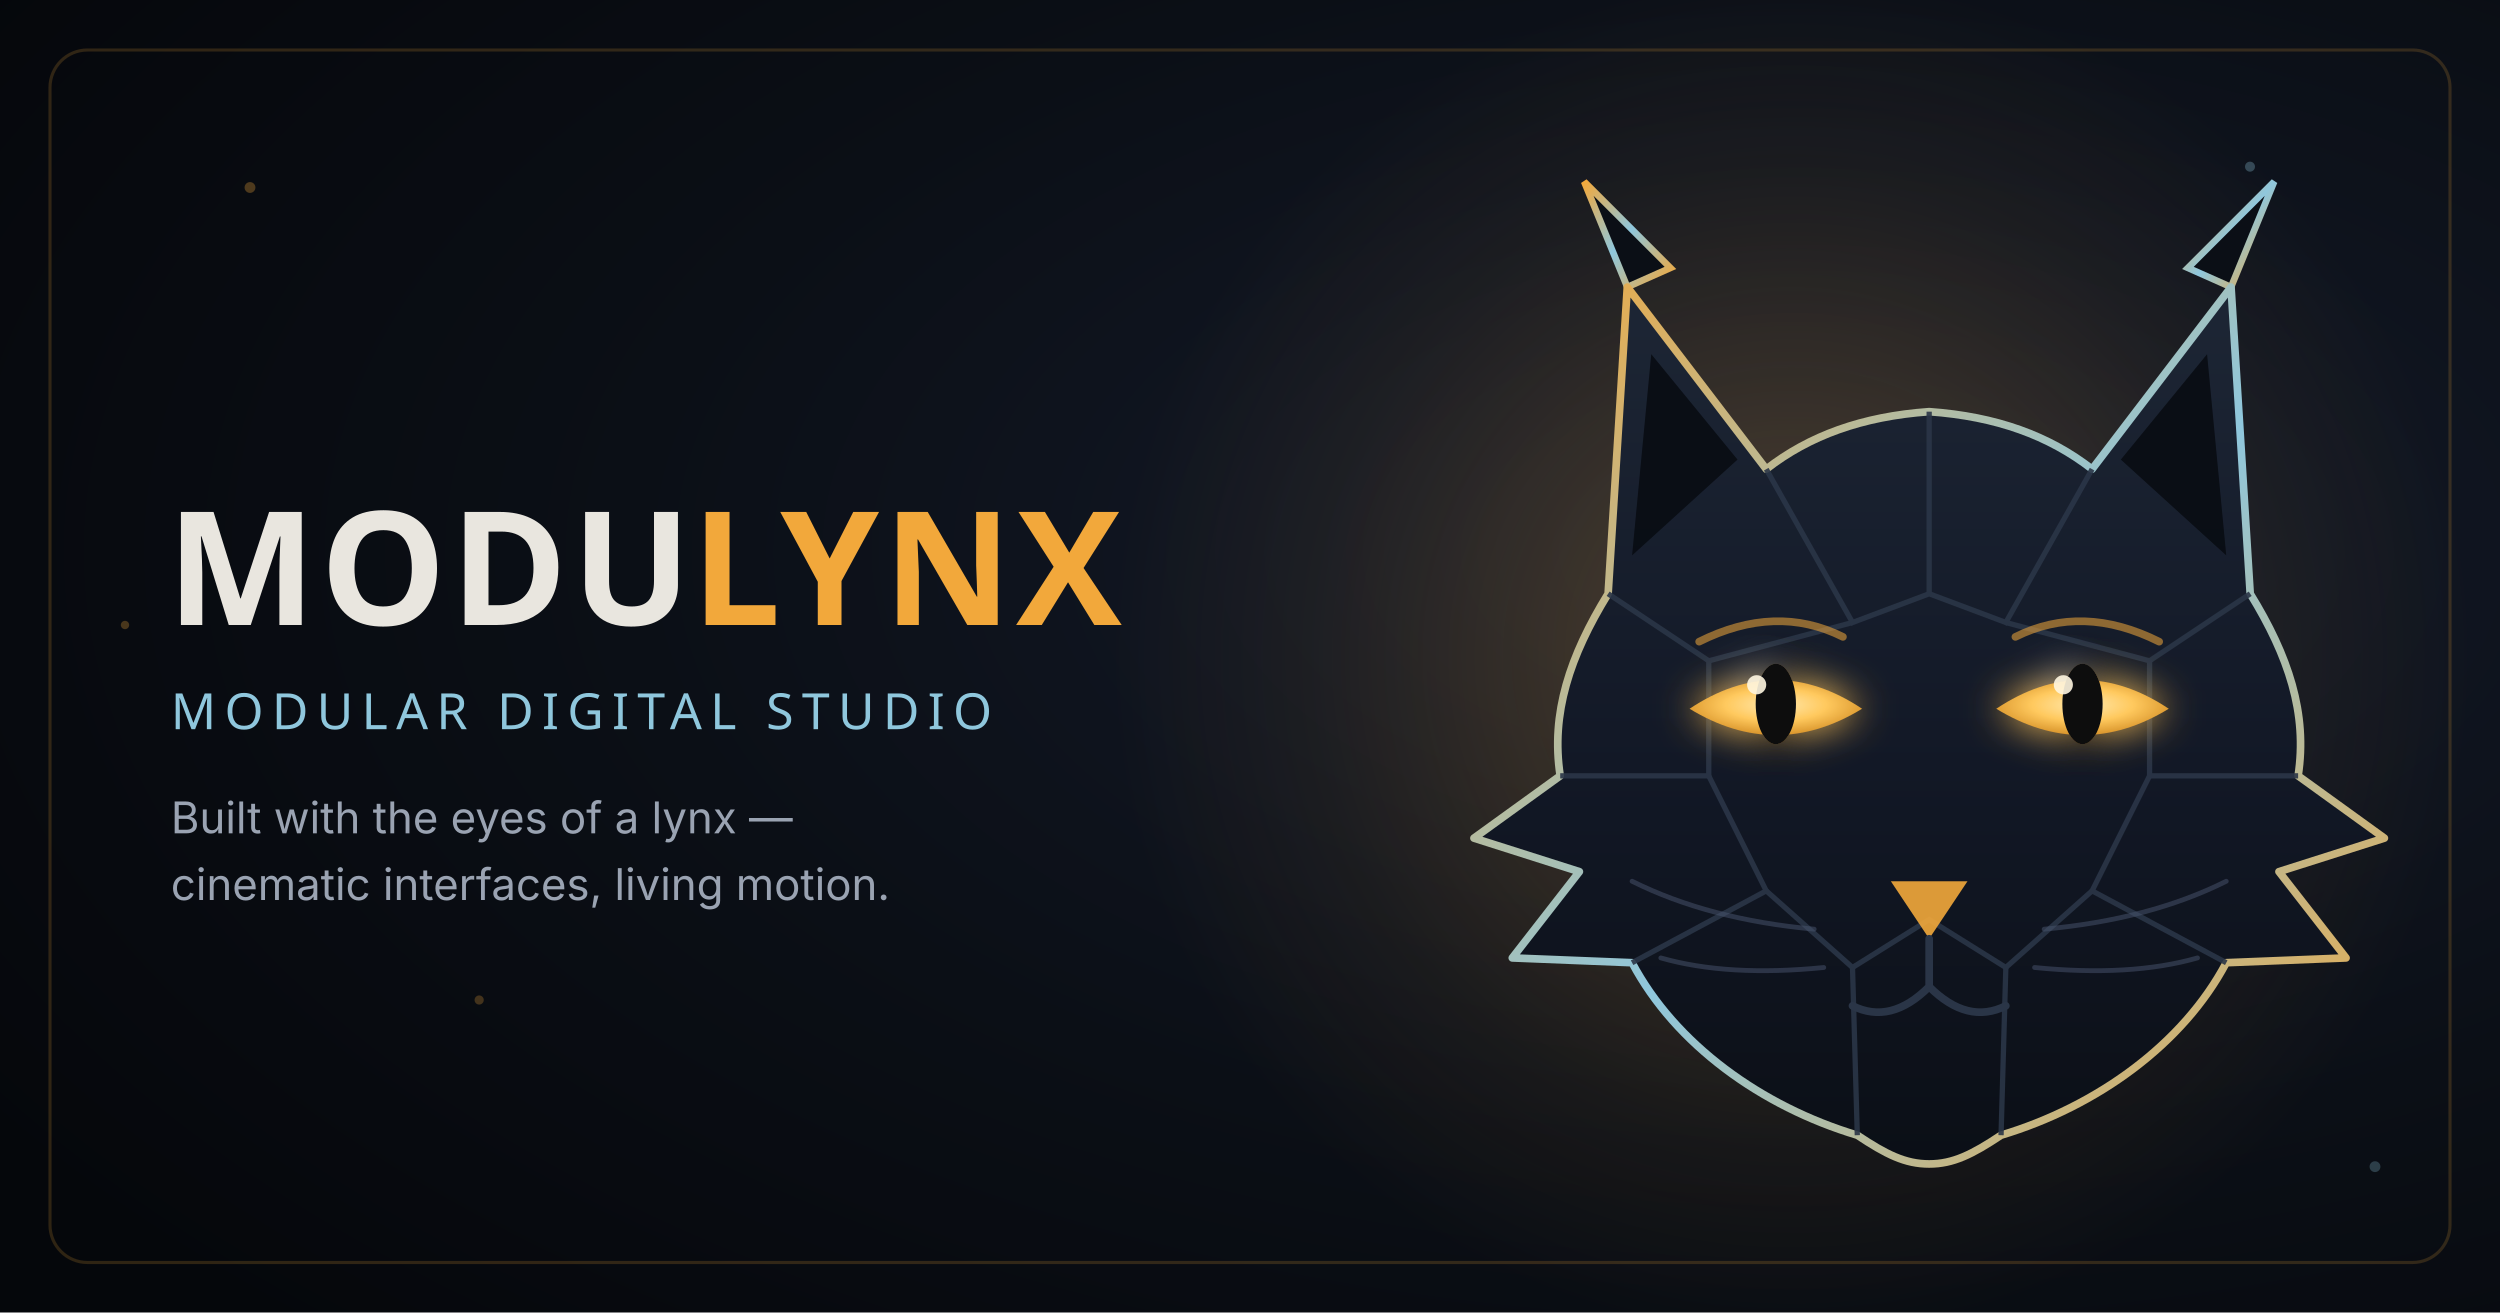
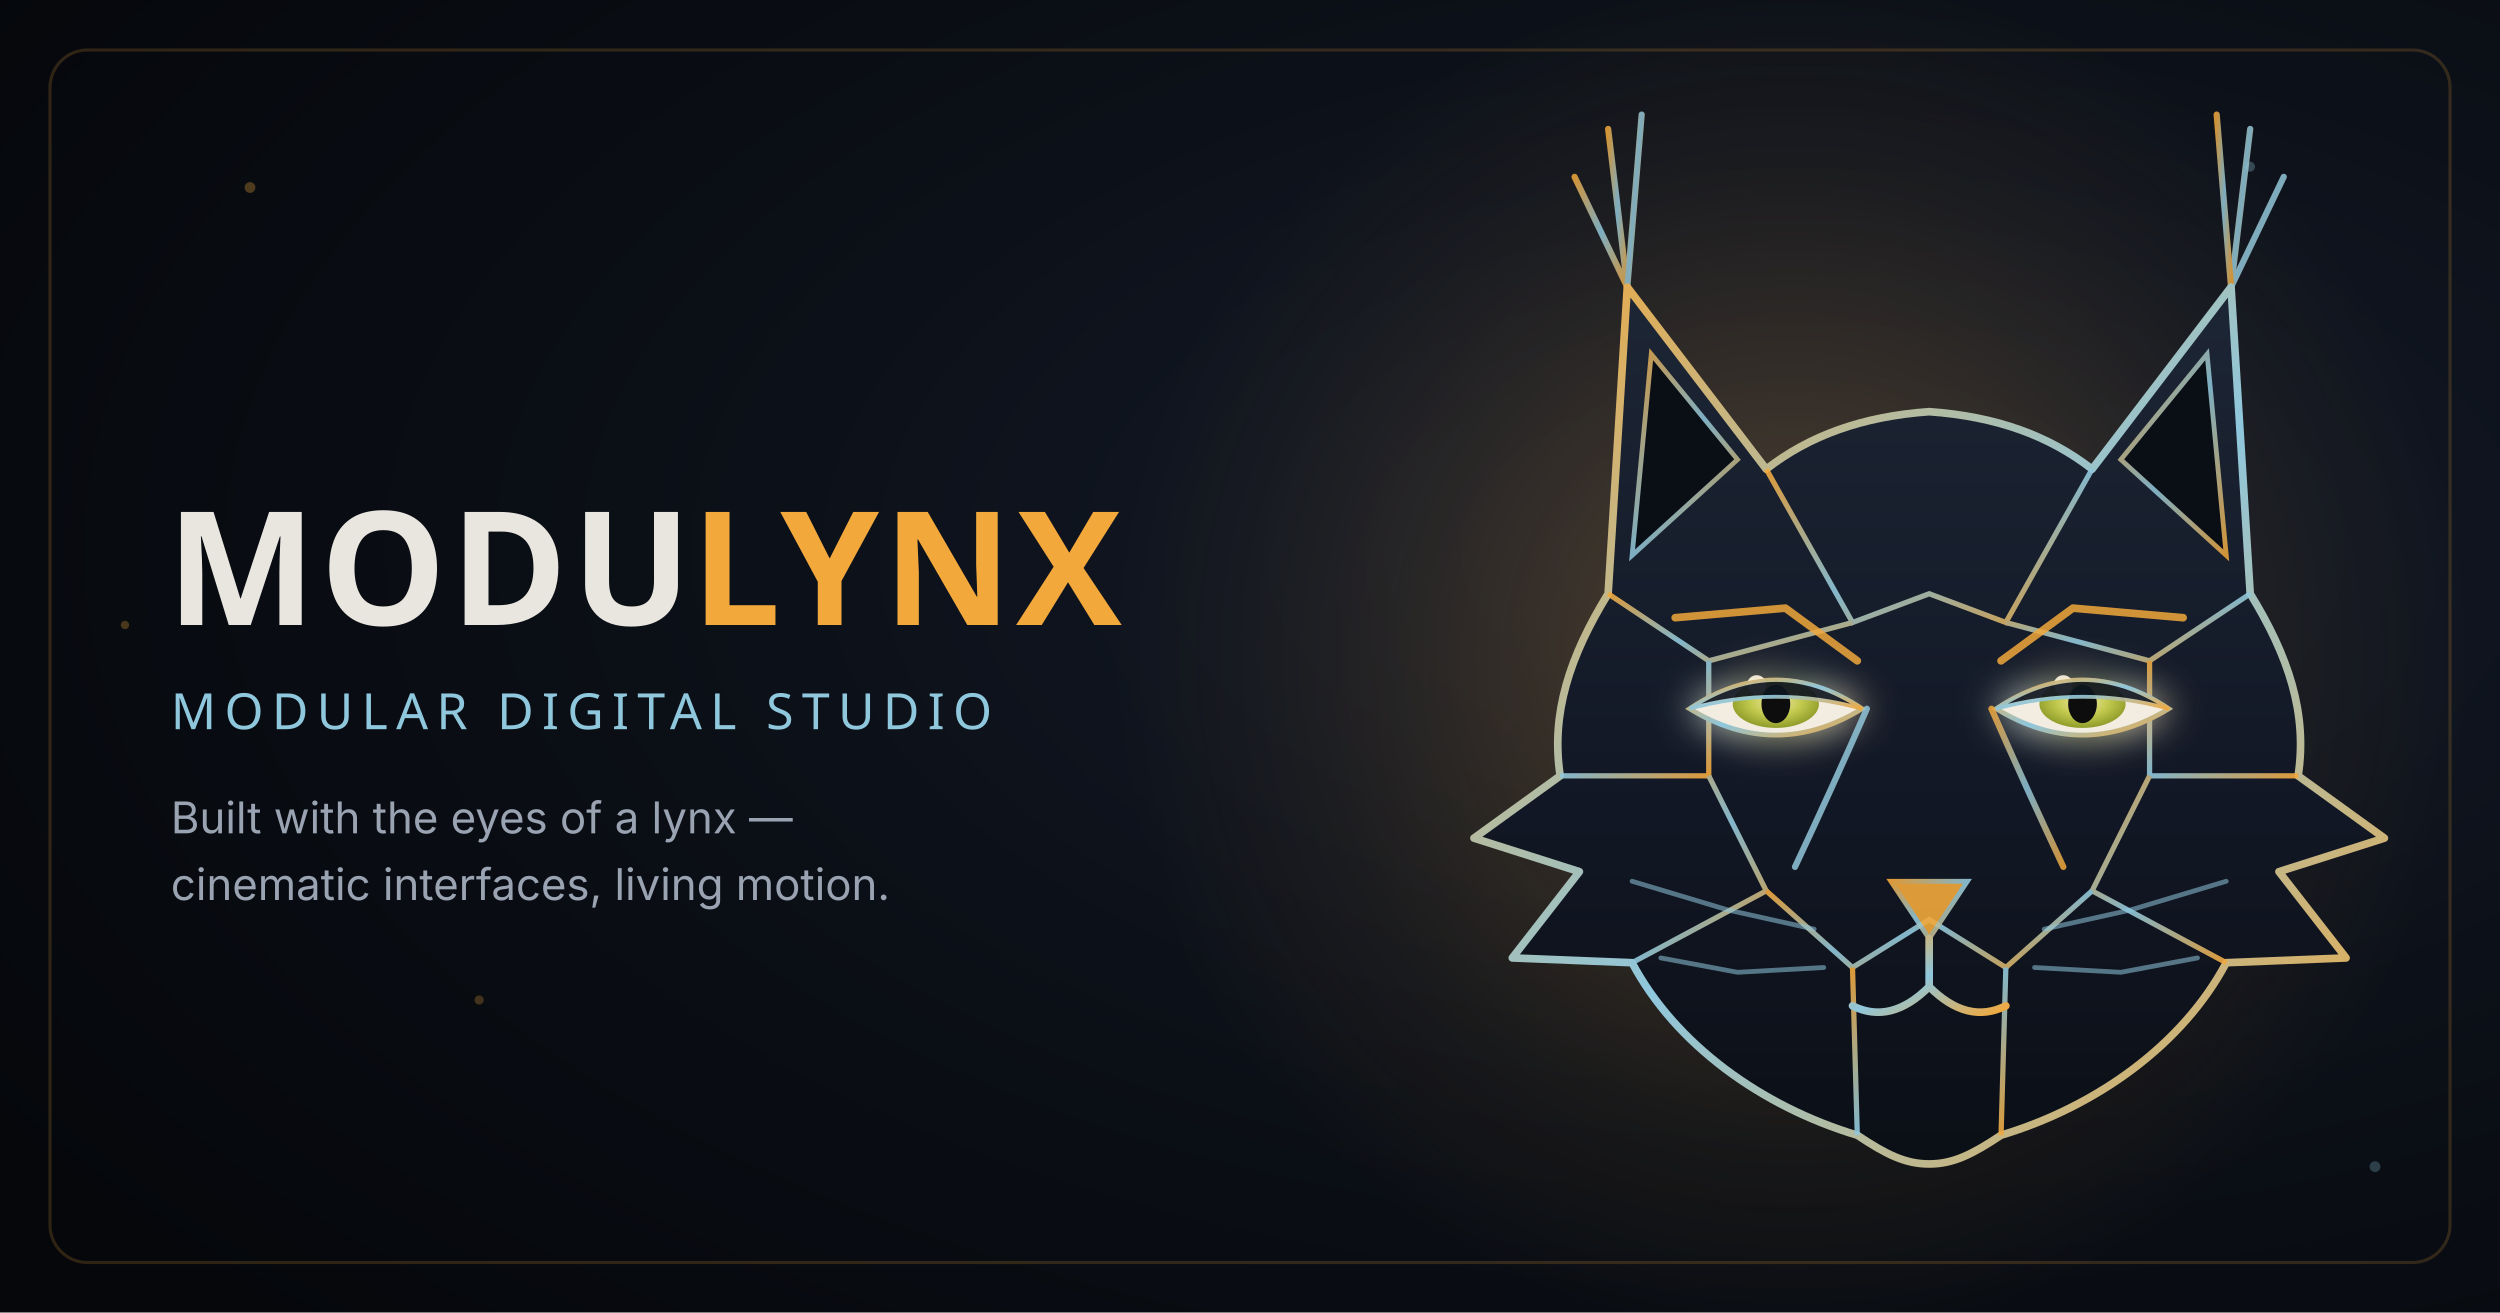
<svg xmlns="http://www.w3.org/2000/svg" viewBox="0 0 1200 630" width="1200" height="630">
  <defs>
    <radialGradient id="bgGrad" cx=".72" cy=".42" r=".85">
      <stop offset="0" stop-color="#141b2b" />
      <stop offset=".55" stop-color="#0b0f16" />
      <stop offset="1" stop-color="#05070b" />
    </radialGradient>
    <linearGradient id="furGrad" x1="0" y1="0" x2="0" y2="1">
      <stop offset="0" stop-color="#1d2635" />
      <stop offset=".55" stop-color="#121826" />
      <stop offset="1" stop-color="#0b0f16" />
    </linearGradient>
    <linearGradient id="edgeGrad" x1="0" y1="0" x2="1" y2="1">
      <stop offset="0" stop-color="#f2a83b" />
      <stop offset=".5" stop-color="#8fc7dd" />
      <stop offset="1" stop-color="#f2a83b" />
    </linearGradient>
    <radialGradient id="irisGrad" cx=".5" cy=".45" r=".65">
-       <stop offset="0" stop-color="#ffe9b0" />
-       <stop offset=".45" stop-color="#ffc95e" />
-       <stop offset="1" stop-color="#c97f16" />
+       <stop offset="0" stop-color="#f2e8a8" />
+       <stop offset=".45" stop-color="#c3ca4f" />
+       <stop offset="1" stop-color="#7a8a1a" />
    </radialGradient>
    <radialGradient id="aura" cx=".5" cy=".5" r=".5">
      <stop offset="0" stop-color="#f2a83b" stop-opacity=".28" />
      <stop offset=".7" stop-color="#f2a83b" stop-opacity=".06" />
      <stop offset="1" stop-color="#f2a83b" stop-opacity="0" />
    </radialGradient>
    <linearGradient id="textFade" x1="0" y1="0" x2="1" y2="0">
      <stop offset="0" stop-color="#05070b" stop-opacity="1" />
      <stop offset="1" stop-color="#05070b" stop-opacity="0" />
    </linearGradient>
    <filter id="eyeGlow" x="-80%" y="-80%" width="260%" height="260%">
      <feGaussianBlur stdDeviation="4" result="b" />
      <feMerge>
        <feMergeNode in="b" />
        <feMergeNode in="SourceGraphic" />
      </feMerge>
    </filter>
  </defs>
  <rect width="1200" height="630" fill="url(#bgGrad)" />
  <g fill="#f2a83b">
    <circle cx="120" cy="90" r="2.6" opacity=".3" />
    <circle cx="230" cy="480" r="2.2" opacity=".25" />
    <circle cx="60" cy="300" r="2" opacity=".28" />
  </g>
  <g fill="#8fc7dd">
    <circle cx="1080" cy="80" r="2.4" opacity=".3" />
    <circle cx="1140" cy="560" r="2.6" opacity=".26" />
    <circle cx="980" cy="500" r="2" opacity=".24" />
  </g>
  <circle cx="860" cy="315" r="330" fill="url(#aura)" />
  <g transform="translate(650 78) scale(2.3)">
-     <path d="M57 26 L48 4 L66 22 Z" fill="#0b0f16" stroke="url(#edgeGrad)" stroke-width="1.4" />
-     <path d="M183 26 L192 4 L174 22 Z" fill="#0b0f16" stroke="url(#edgeGrad)" stroke-width="1.4" />
+     <g stroke="url(#edgeGrad)" stroke-width="1.3" opacity=".85" fill="none" stroke-linecap="round">
+       <path d="M57 26 L46 3" />
+       <path d="M57 26 L53 -7" />
+       <path d="M57 26 L60 -10" />
+     </g>
+     <g stroke="url(#edgeGrad)" stroke-width="1.3" opacity=".85" fill="none" stroke-linecap="round">
+       <path d="M183 26 L194 3" />
+       <path d="M183 26 L187 -7" />
+       <path d="M183 26 L180 -10" />
+     </g>
    <path d="M120 52 C 106 53, 95 57, 86 64 L 57 26 L 53 90 C 45 103, 41 115, 43 128              L 25 141 L 47 148 L 33 166 L 58 167 C 67 184, 85 197, 105 203              C 111 207, 115 209, 120 209 C 125 209, 129 207, 135 203              C 155 197, 173 184, 182 167 L 207 166 L 193 148 L 215 141 L 197 128              C 199 115, 195 103, 187 90 L 183 26 L 154 64 C 145 57, 134 53, 120 52 Z" fill="url(#furGrad)" stroke="url(#edgeGrad)" stroke-width="1.6" stroke-linejoin="round" />
-     <path d="M62 40 L58 82 L80 62 Z" fill="#070a10" opacity=".85" />
-     <path d="M178 40 L182 82 L160 62 Z" fill="#070a10" opacity=".85" />
-     <g stroke="#2a3547" stroke-width="1.1" fill="none" opacity=".9">
+     <path d="M62 40 L58 82 L80 62 Z" fill="#070a10" opacity=".85" stroke="url(#edgeGrad)" stroke-width="1" />
+     <path d="M178 40 L182 82 L160 62 Z" fill="#070a10" opacity=".85" stroke="url(#edgeGrad)" stroke-width="1" />
+     <g stroke="url(#edgeGrad)" stroke-width="1.1" fill="none" opacity=".9">
      <path d="M120 52 L120 90" />
      <path d="M86 64 L104 96 L120 90 L136 96 L154 64" />
      <path d="M53 90 L74 104 L104 96" />
      <path d="M187 90 L166 104 L136 96" />
      <path d="M43 128 L74 128 L74 104" />
      <path d="M197 128 L166 128 L166 104" />
      <path d="M58 167 L86 152 L74 128" />
      <path d="M182 167 L154 152 L166 128" />
      <path d="M86 152 L104 168 L120 158 L136 168 L154 152" />
      <path d="M105 203 L104 168 M135 203 L136 168" />
    </g>
-     <path d="M72 100 Q 88 92 102 99" stroke="#f2a83b" stroke-width="1.6" fill="none" opacity=".55" stroke-linecap="round" />
-     <path d="M168 100 Q 152 92 138 99" stroke="#f2a83b" stroke-width="1.6" fill="none" opacity=".55" stroke-linecap="round" />
+     <path d="M67 95 L90 93 L105 104" stroke="#f2a83b" stroke-width="1.6" fill="none" opacity=".85" stroke-linecap="round" stroke-linejoin="round" />
+     <path d="M173 95 L150 93 L135 104" stroke="#f2a83b" stroke-width="1.6" fill="none" opacity=".85" stroke-linecap="round" stroke-linejoin="round" />
    <g filter="url(#eyeGlow)">
-       <path d="M70 114 Q 88 102 106 114 Q 88 125 70 114 Z" fill="url(#irisGrad)" />
-       <ellipse cx="88" cy="113" rx="4.2" ry="8.4" fill="#0a0c10" />
+       <path d="M70 114 Q 88 102 106 114 Q 88 125 70 114 Z" fill="#f2ede0" stroke="url(#edgeGrad)" stroke-width="1" />
+       <ellipse cx="88" cy="113" rx="9" ry="5" fill="url(#irisGrad)" />
+       <ellipse cx="88" cy="113" rx="3" ry="4" fill="#0a0c10" />
      <circle cx="84" cy="109" r="2" fill="#fff6df" opacity=".9" />
-       <path d="M134 114 Q 152 102 170 114 Q 152 125 134 114 Z" fill="url(#irisGrad)" />
-       <ellipse cx="152" cy="113" rx="4.2" ry="8.4" fill="#0a0c10" />
+       <path d="M70 114 Q 88 102 106 114 Q 88 109 70 114 Z" fill="#0e1420" stroke="url(#edgeGrad)" stroke-width=".8" opacity=".92" />
+       <path d="M134 114 Q 152 102 170 114 Q 152 125 134 114 Z" fill="#f2ede0" stroke="url(#edgeGrad)" stroke-width="1" />
+       <ellipse cx="152" cy="113" rx="9" ry="5" fill="url(#irisGrad)" />
+       <ellipse cx="152" cy="113" rx="3" ry="4" fill="#0a0c10" />
      <circle cx="148" cy="109" r="2" fill="#fff6df" opacity=".9" />
+       <path d="M134 114 Q 152 102 170 114 Q 152 109 134 114 Z" fill="#0e1420" stroke="url(#edgeGrad)" stroke-width=".8" opacity=".92" />
    </g>
-     <path d="M112 150 L128 150 L120 162 Z" fill="#f2a83b" opacity=".9" />
-     <path d="M120 162 L120 172 M120 172 Q 112 180 104 176 M120 172 Q 128 180 136 176" stroke="#2a3547" stroke-width="1.6" fill="none" stroke-linecap="round" />
-     <g stroke="#4a5670" stroke-width="1" opacity=".5" fill="none" stroke-linecap="round">
-       <path d="M96 160 Q 74 158 58 150" />
-       <path d="M98 168 Q 78 170 64 166" />
-       <path d="M144 160 Q 166 158 182 150" />
-       <path d="M142 168 Q 162 170 176 166" />
+     <path d="M107 114 Q 100 130 92 147" stroke="url(#edgeGrad)" stroke-width="1.3" fill="none" opacity=".85" stroke-linecap="round" />
+     <path d="M133 114 Q 140 130 148 147" stroke="url(#edgeGrad)" stroke-width="1.3" fill="none" opacity=".85" stroke-linecap="round" />
+     <path d="M112 150 L128 150 L120 162 Z" fill="#f2a83b" opacity=".9" stroke="url(#edgeGrad)" stroke-width="1" />
+     <path d="M120 162 L120 172 M120 172 Q 112 180 104 176 M120 172 Q 128 180 136 176" stroke="url(#edgeGrad)" stroke-width="1.6" fill="none" stroke-linecap="round" />
+     <g stroke="#8fc7dd" stroke-width="1" opacity=".55" fill="none" stroke-linecap="round">
+       <path d="M96 160 L78 156 L58 150" />
+       <path d="M98 168 L80 169 L64 166" />
+       <path d="M144 160 L162 156 L182 150" />
+       <path d="M142 168 L160 169 L176 166" />
    </g>
  </g>
  <text x="80" y="300" font-family="'Space Grotesk','Segoe UI',sans-serif" font-weight="700" font-size="76" letter-spacing="2" fill="#e9e6df">MODU<tspan fill="#f2a83b">LYNX</tspan>
  </text>
  <text x="82" y="350" font-family="'Space Grotesk','Segoe UI',sans-serif" font-weight="500" font-size="24" letter-spacing="4" fill="#8fc7dd">MODULAR DIGITAL STUDIO</text>
  <text x="82" y="400" font-family="'Inter','Segoe UI',sans-serif" font-size="21" fill="#9aa3b2">
    <tspan x="82" dy="0">Built with the eyes of a lynx —</tspan>
    <tspan x="82" dy="32">cinematic interfaces, living motion.</tspan>
  </text>
  <rect x="24" y="24" width="1152" height="582" rx="18" fill="none" stroke="rgba(242,168,59,.18)" stroke-width="1.5" />
</svg>
